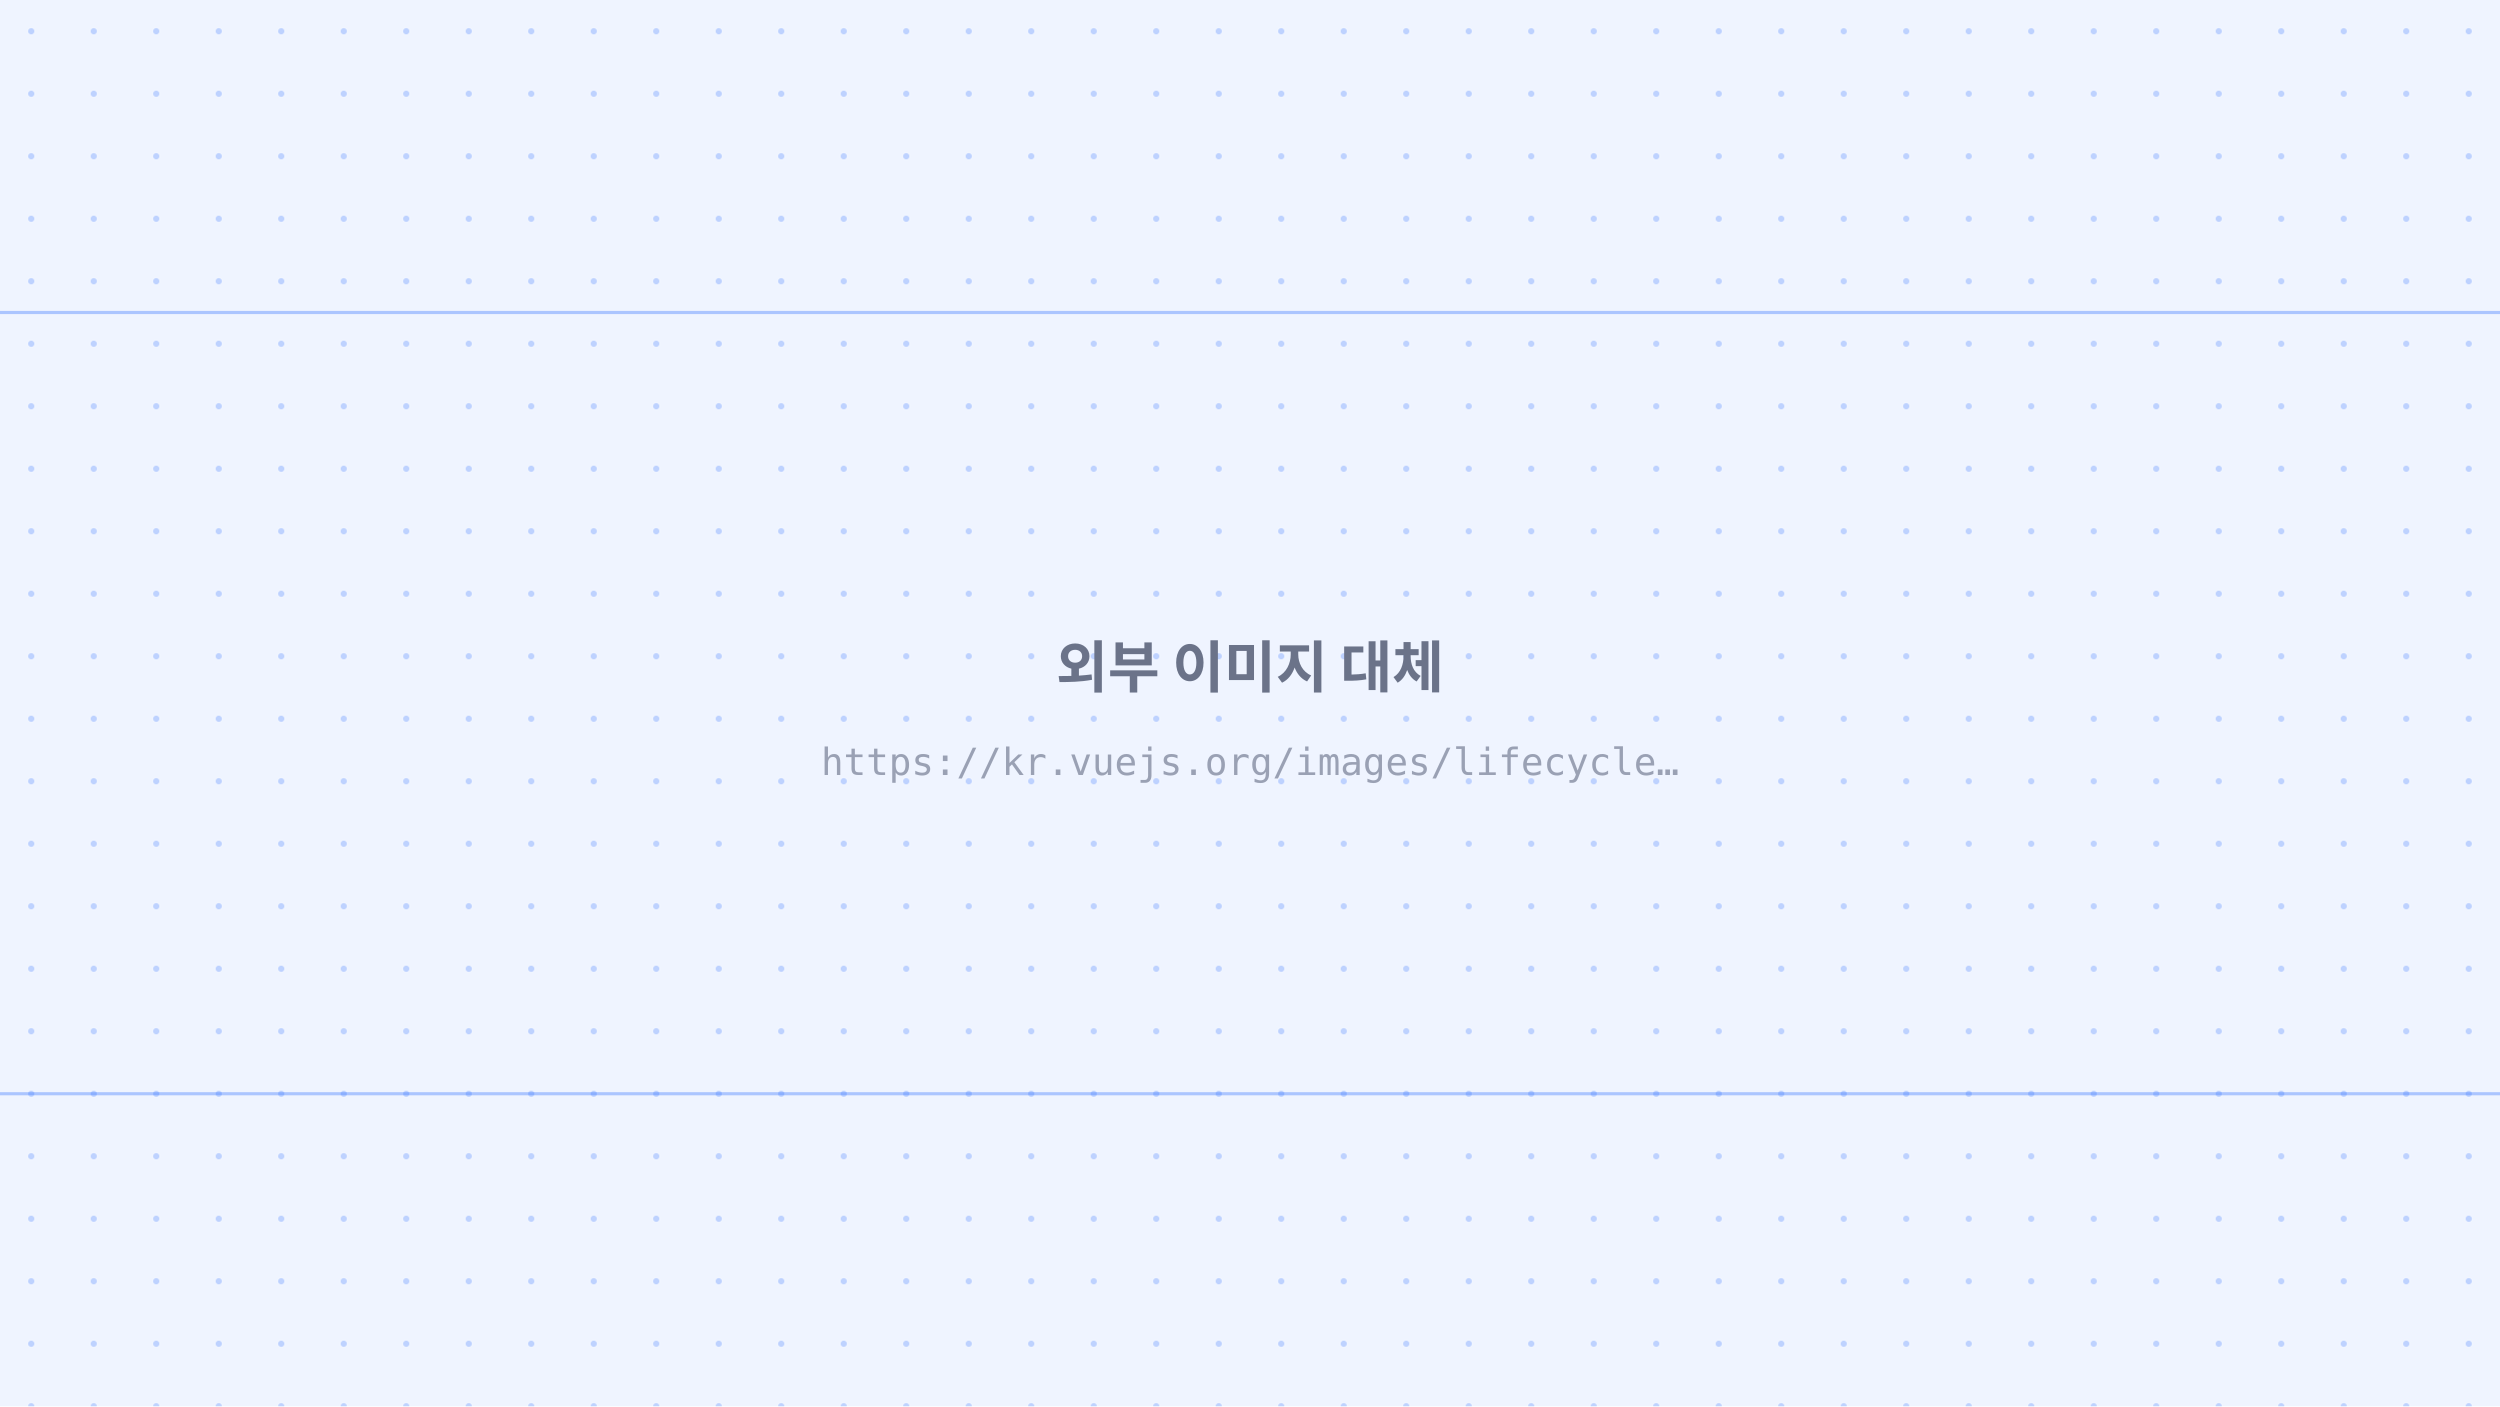
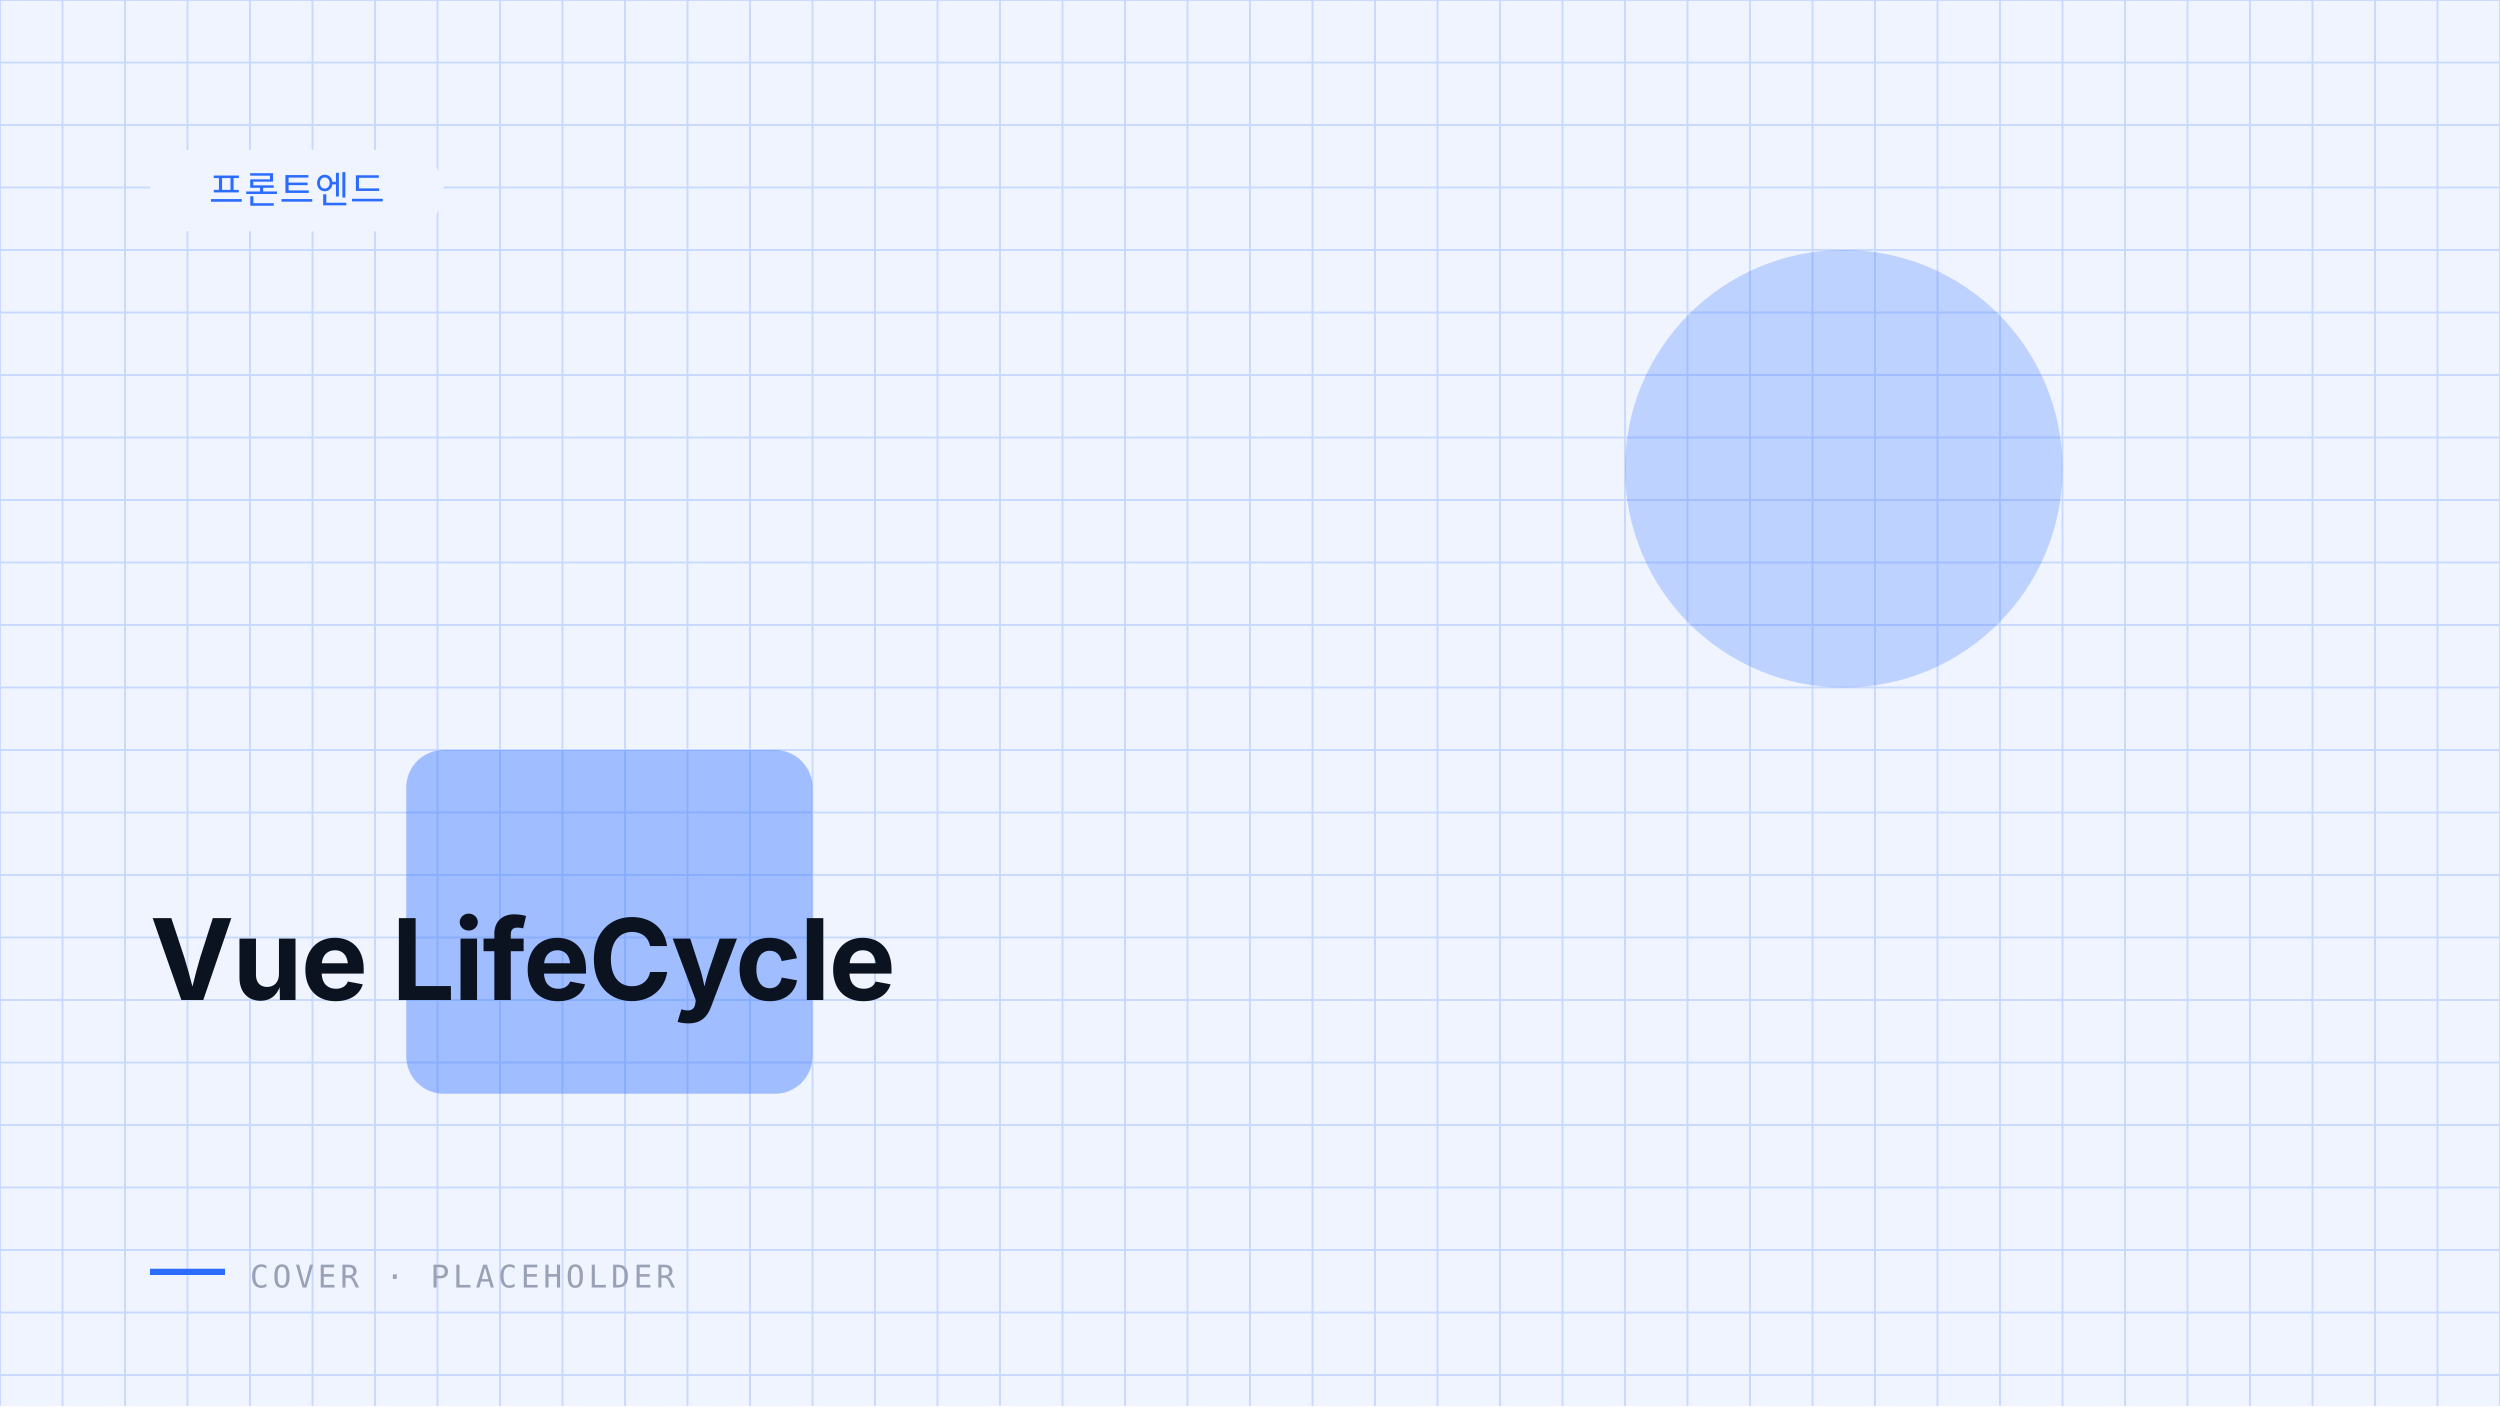
<svg xmlns="http://www.w3.org/2000/svg" viewBox="0 0 800 450" preserveAspectRatio="xMidYMid slice">
-   <defs>
-     <pattern id="p" width="20" height="20" patternUnits="userSpaceOnUse">
-       <rect width="20" height="20" fill="#eff4ff" />
-       <circle cx="10" cy="10" r="1" fill="#2b6cff" opacity="0.25" />
-     </pattern>
-   </defs>
-   <rect width="800" height="450" fill="url(#p)" />
-   <g fill="none" stroke="#2b6cff" stroke-width="1" opacity="0.35">
-     <line x1="0" y1="100" x2="800" y2="100" />
-     <line x1="0" y1="350" x2="800" y2="350" />
+   <rect width="800" height="450" fill="#eff4ff" />
+   <g opacity="0.2">
+     <line x1="0" y1="0" x2="0" y2="450" stroke="#2b6cff" stroke-width="0.6" />
+     <line x1="20" y1="0" x2="20" y2="450" stroke="#2b6cff" stroke-width="0.6" />
+     <line x1="40" y1="0" x2="40" y2="450" stroke="#2b6cff" stroke-width="0.6" />
+     <line x1="60" y1="0" x2="60" y2="450" stroke="#2b6cff" stroke-width="0.6" />
+     <line x1="80" y1="0" x2="80" y2="450" stroke="#2b6cff" stroke-width="0.6" />
+     <line x1="100" y1="0" x2="100" y2="450" stroke="#2b6cff" stroke-width="0.6" />
+     <line x1="120" y1="0" x2="120" y2="450" stroke="#2b6cff" stroke-width="0.6" />
+     <line x1="140" y1="0" x2="140" y2="450" stroke="#2b6cff" stroke-width="0.6" />
+     <line x1="160" y1="0" x2="160" y2="450" stroke="#2b6cff" stroke-width="0.6" />
+     <line x1="180" y1="0" x2="180" y2="450" stroke="#2b6cff" stroke-width="0.6" />
+     <line x1="200" y1="0" x2="200" y2="450" stroke="#2b6cff" stroke-width="0.6" />
+     <line x1="220" y1="0" x2="220" y2="450" stroke="#2b6cff" stroke-width="0.6" />
+     <line x1="240" y1="0" x2="240" y2="450" stroke="#2b6cff" stroke-width="0.6" />
+     <line x1="260" y1="0" x2="260" y2="450" stroke="#2b6cff" stroke-width="0.6" />
+     <line x1="280" y1="0" x2="280" y2="450" stroke="#2b6cff" stroke-width="0.6" />
+     <line x1="300" y1="0" x2="300" y2="450" stroke="#2b6cff" stroke-width="0.6" />
+     <line x1="320" y1="0" x2="320" y2="450" stroke="#2b6cff" stroke-width="0.6" />
+     <line x1="340" y1="0" x2="340" y2="450" stroke="#2b6cff" stroke-width="0.6" />
+     <line x1="360" y1="0" x2="360" y2="450" stroke="#2b6cff" stroke-width="0.6" />
+     <line x1="380" y1="0" x2="380" y2="450" stroke="#2b6cff" stroke-width="0.6" />
+     <line x1="400" y1="0" x2="400" y2="450" stroke="#2b6cff" stroke-width="0.6" />
+     <line x1="420" y1="0" x2="420" y2="450" stroke="#2b6cff" stroke-width="0.6" />
+     <line x1="440" y1="0" x2="440" y2="450" stroke="#2b6cff" stroke-width="0.6" />
+     <line x1="460" y1="0" x2="460" y2="450" stroke="#2b6cff" stroke-width="0.6" />
+     <line x1="480" y1="0" x2="480" y2="450" stroke="#2b6cff" stroke-width="0.6" />
+     <line x1="500" y1="0" x2="500" y2="450" stroke="#2b6cff" stroke-width="0.6" />
+     <line x1="520" y1="0" x2="520" y2="450" stroke="#2b6cff" stroke-width="0.6" />
+     <line x1="540" y1="0" x2="540" y2="450" stroke="#2b6cff" stroke-width="0.6" />
+     <line x1="560" y1="0" x2="560" y2="450" stroke="#2b6cff" stroke-width="0.6" />
+     <line x1="580" y1="0" x2="580" y2="450" stroke="#2b6cff" stroke-width="0.6" />
+     <line x1="600" y1="0" x2="600" y2="450" stroke="#2b6cff" stroke-width="0.6" />
+     <line x1="620" y1="0" x2="620" y2="450" stroke="#2b6cff" stroke-width="0.6" />
+     <line x1="640" y1="0" x2="640" y2="450" stroke="#2b6cff" stroke-width="0.6" />
+     <line x1="660" y1="0" x2="660" y2="450" stroke="#2b6cff" stroke-width="0.6" />
+     <line x1="680" y1="0" x2="680" y2="450" stroke="#2b6cff" stroke-width="0.6" />
+     <line x1="700" y1="0" x2="700" y2="450" stroke="#2b6cff" stroke-width="0.6" />
+     <line x1="720" y1="0" x2="720" y2="450" stroke="#2b6cff" stroke-width="0.6" />
+     <line x1="740" y1="0" x2="740" y2="450" stroke="#2b6cff" stroke-width="0.6" />
+     <line x1="760" y1="0" x2="760" y2="450" stroke="#2b6cff" stroke-width="0.6" />
+     <line x1="780" y1="0" x2="780" y2="450" stroke="#2b6cff" stroke-width="0.6" />
+     <line x1="800" y1="0" x2="800" y2="450" stroke="#2b6cff" stroke-width="0.6" />
+     <line x1="820" y1="0" x2="820" y2="450" stroke="#2b6cff" stroke-width="0.6" />
+     <line x1="0" y1="0" x2="800" y2="0" stroke="#2b6cff" stroke-width="0.6" />
+     <line x1="0" y1="20" x2="800" y2="20" stroke="#2b6cff" stroke-width="0.6" />
+     <line x1="0" y1="40" x2="800" y2="40" stroke="#2b6cff" stroke-width="0.6" />
+     <line x1="0" y1="60" x2="800" y2="60" stroke="#2b6cff" stroke-width="0.6" />
+     <line x1="0" y1="80" x2="800" y2="80" stroke="#2b6cff" stroke-width="0.6" />
+     <line x1="0" y1="100" x2="800" y2="100" stroke="#2b6cff" stroke-width="0.6" />
+     <line x1="0" y1="120" x2="800" y2="120" stroke="#2b6cff" stroke-width="0.6" />
+     <line x1="0" y1="140" x2="800" y2="140" stroke="#2b6cff" stroke-width="0.6" />
+     <line x1="0" y1="160" x2="800" y2="160" stroke="#2b6cff" stroke-width="0.6" />
+     <line x1="0" y1="180" x2="800" y2="180" stroke="#2b6cff" stroke-width="0.6" />
+     <line x1="0" y1="200" x2="800" y2="200" stroke="#2b6cff" stroke-width="0.6" />
+     <line x1="0" y1="220" x2="800" y2="220" stroke="#2b6cff" stroke-width="0.6" />
+     <line x1="0" y1="240" x2="800" y2="240" stroke="#2b6cff" stroke-width="0.6" />
+     <line x1="0" y1="260" x2="800" y2="260" stroke="#2b6cff" stroke-width="0.6" />
+     <line x1="0" y1="280" x2="800" y2="280" stroke="#2b6cff" stroke-width="0.6" />
+     <line x1="0" y1="300" x2="800" y2="300" stroke="#2b6cff" stroke-width="0.6" />
+     <line x1="0" y1="320" x2="800" y2="320" stroke="#2b6cff" stroke-width="0.6" />
+     <line x1="0" y1="340" x2="800" y2="340" stroke="#2b6cff" stroke-width="0.6" />
+     <line x1="0" y1="360" x2="800" y2="360" stroke="#2b6cff" stroke-width="0.6" />
+     <line x1="0" y1="380" x2="800" y2="380" stroke="#2b6cff" stroke-width="0.6" />
+     <line x1="0" y1="400" x2="800" y2="400" stroke="#2b6cff" stroke-width="0.6" />
+     <line x1="0" y1="420" x2="800" y2="420" stroke="#2b6cff" stroke-width="0.6" />
+     <line x1="0" y1="440" x2="800" y2="440" stroke="#2b6cff" stroke-width="0.6" />
+     <line x1="0" y1="460" x2="800" y2="460" stroke="#2b6cff" stroke-width="0.6" />
  </g>
-   <text x="400" y="220" text-anchor="middle" font-family="'Pretendard Variable', -apple-system, sans-serif" font-size="18" fill="#6b7389" font-weight="600">외부 이미지 대체</text>
-   <text x="400" y="248" text-anchor="middle" font-family="'JetBrains Mono', monospace" font-size="12" fill="#9aa1b4">https://kr.vuejs.org/images/lifecycle…</text>
+   <circle cx="590" cy="150" r="70" fill="#2b6cff" opacity="0.25" />
+   <rect x="130" y="240" width="130" height="110" rx="12" fill="#2b6cff" opacity="0.4" />
+   <g transform="translate(48 48)">
+     <rect width="94" height="26" rx="13" fill="#eff4ff" />
+     <text x="47" y="17" text-anchor="middle" font-family="'Pretendard Variable', sans-serif" font-size="12" font-weight="500" fill="#2b6cff" letter-spacing="0.02em">프론트엔드</text>
+   </g>
+   <text x="48" y="320" font-family="'Pretendard Variable', 'Pretendard', -apple-system, sans-serif" font-size="36" font-weight="700" fill="#0b1220" letter-spacing="-0.5">Vue LifeCycle</text>
+   <rect x="48" y="406" width="24" height="2" fill="#2b6cff" />
+   <text x="80" y="412" font-family="'JetBrains Mono', monospace" font-size="10" fill="#9aa1b4" letter-spacing="0.12em">COVER · PLACEHOLDER</text>
</svg>
